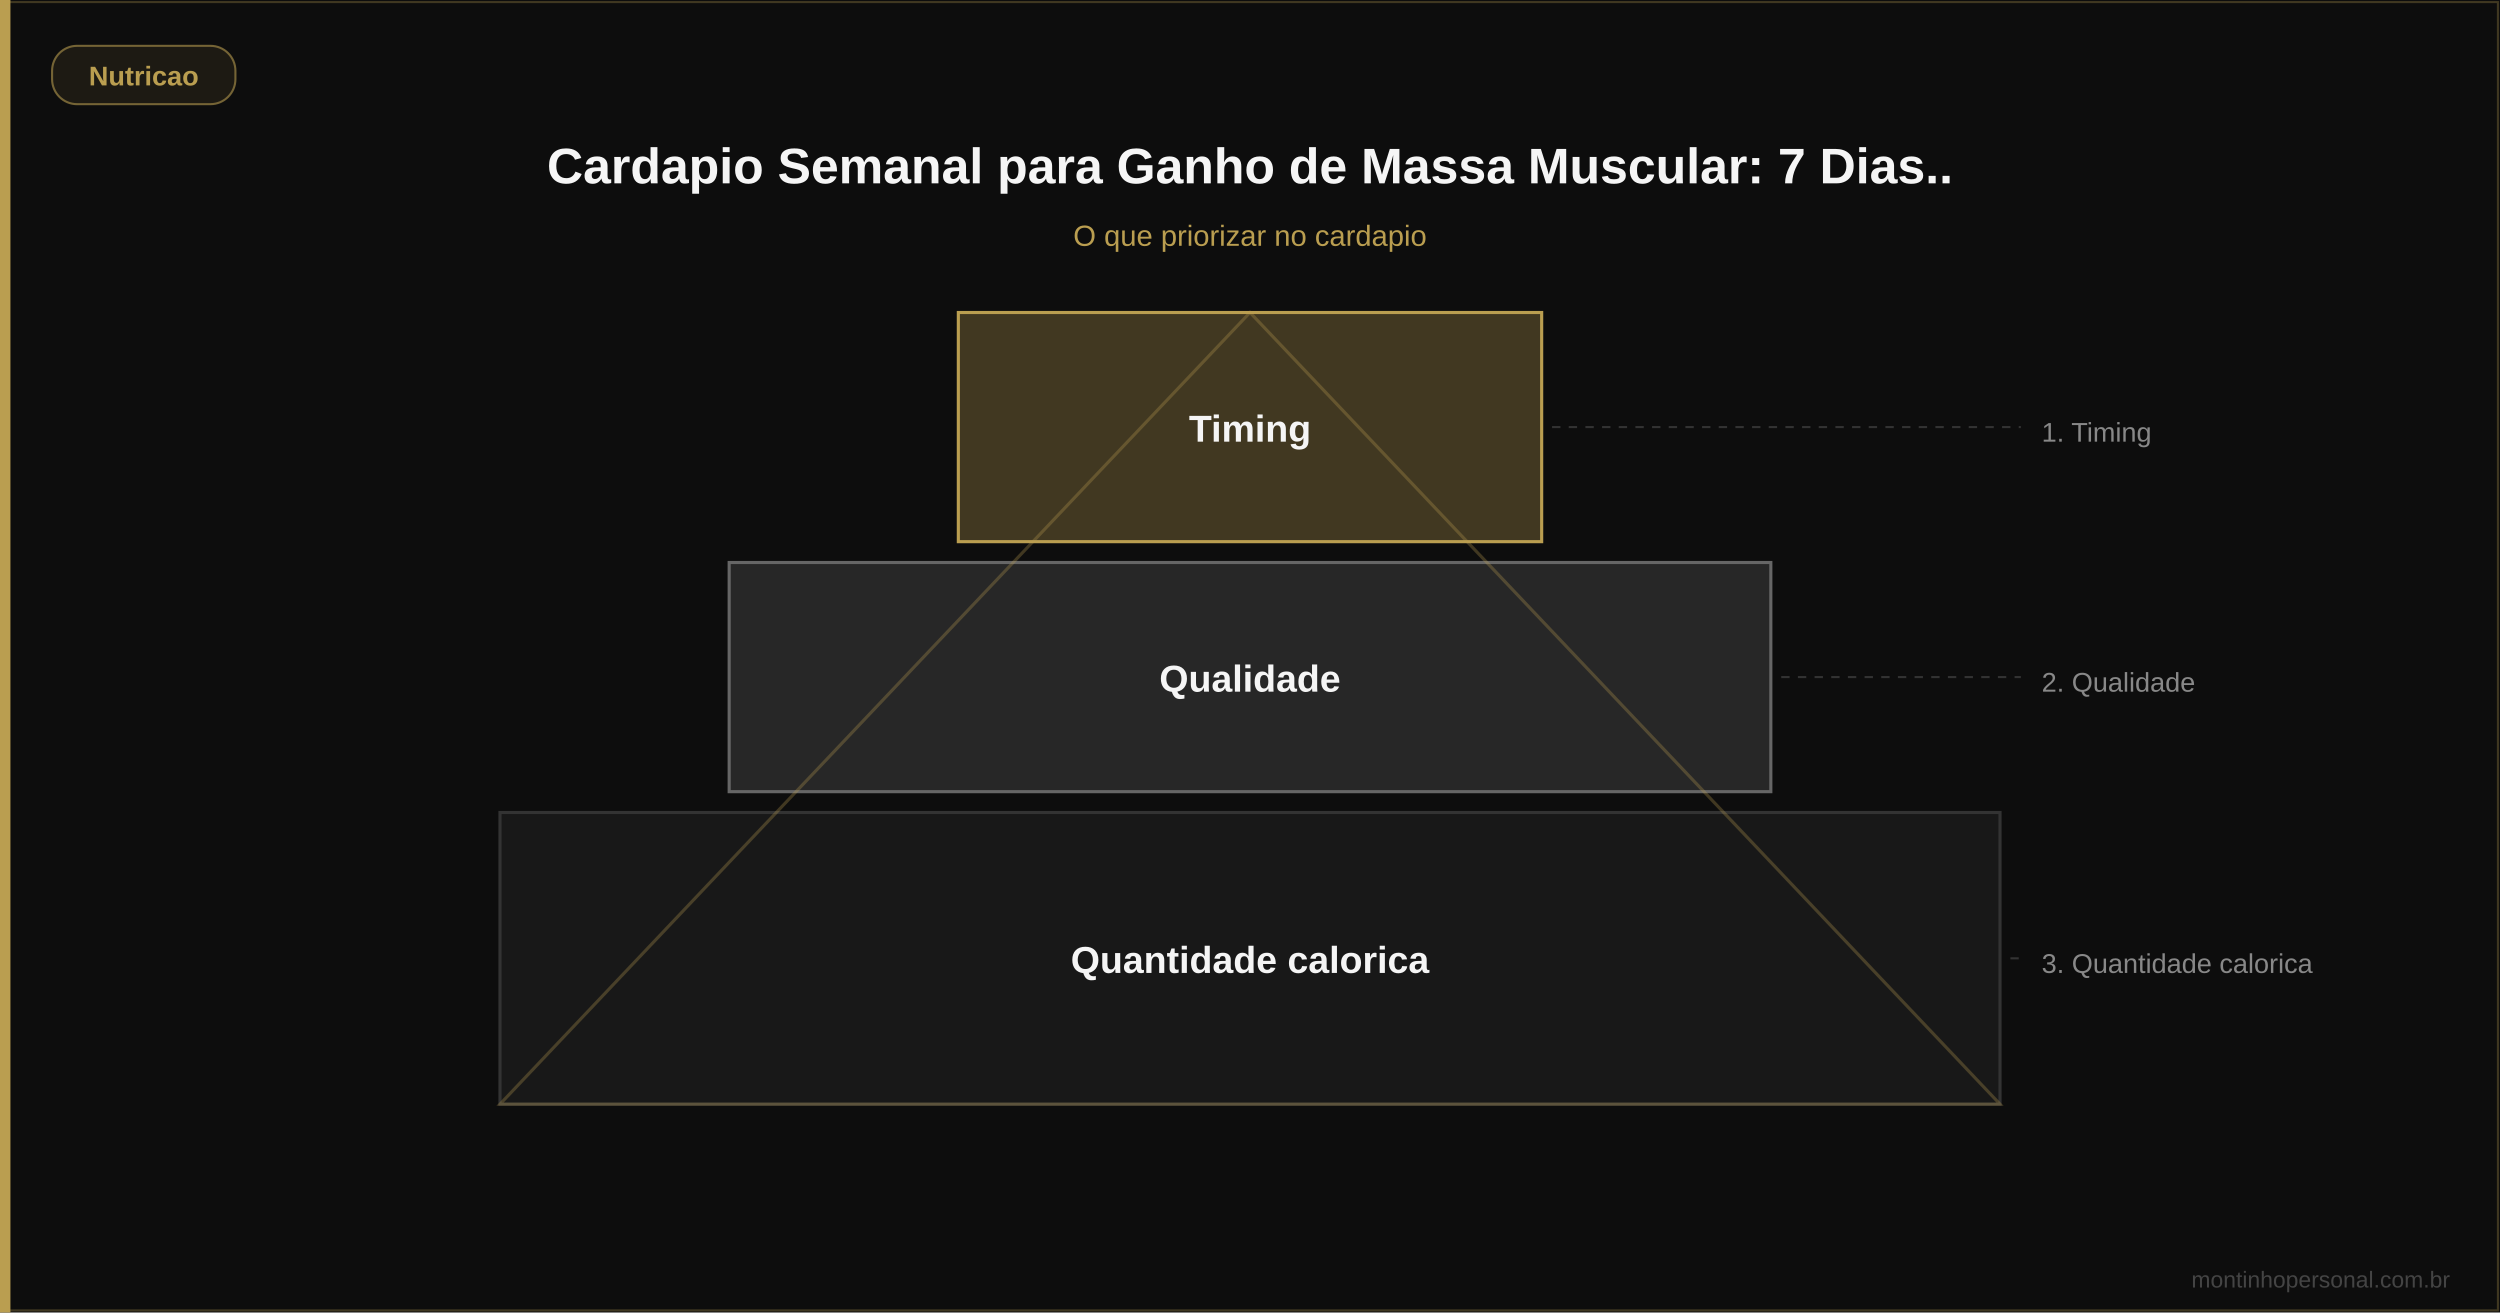
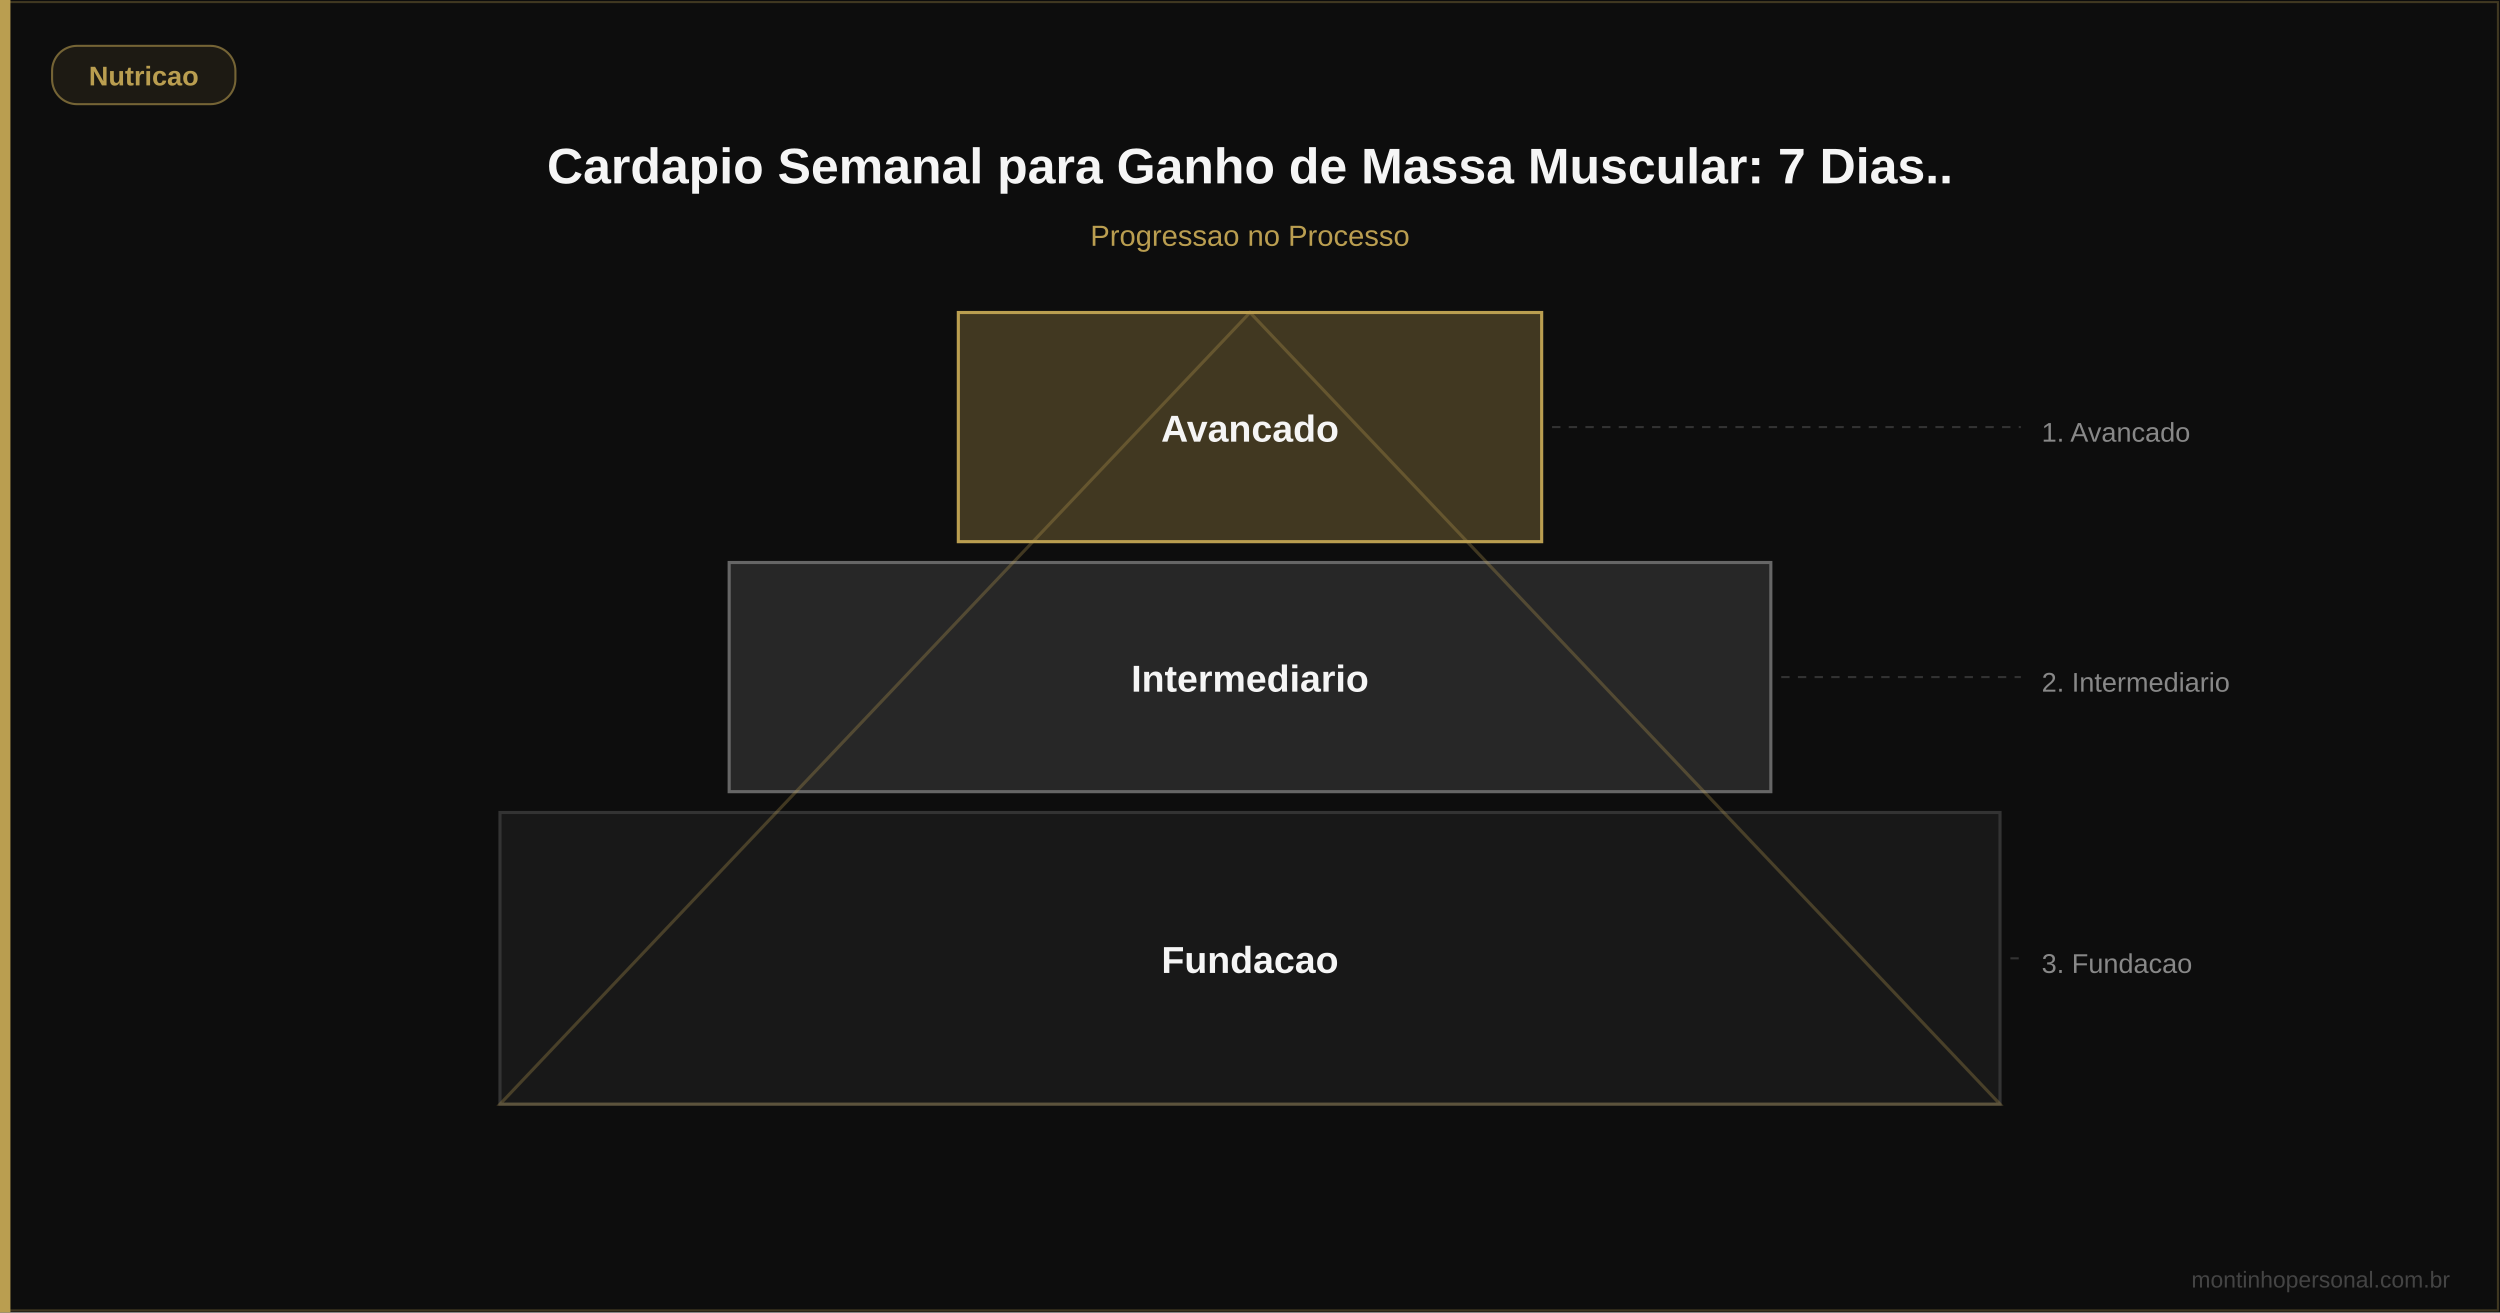
<svg xmlns="http://www.w3.org/2000/svg" viewBox="0 0 1200 630" width="1200" height="630" role="img" aria-label="Cardapio Semanal para Ganho de Massa Muscular: 7 Dias com Superavit ..">
  <rect width="1200" height="630" fill="#0d0d0d" />
  <rect x="0" y="0" width="5" height="630" fill="#BA9E50" />
  <rect x="1" y="1" width="1198" height="628" fill="none" stroke="#BA9E50" stroke-width="1" opacity="0.3" />
  <rect x="25" y="22" width="88" height="28" rx="12" fill="#BA9E50" fill-opacity="0.15" stroke="#BA9E50" stroke-width="1" opacity="0.6" />
  <text x="69" y="41" font-family="Arial,sans-serif" font-size="13" fill="#BA9E50" text-anchor="middle" font-weight="600">Nutricao</text>
  <text x="600" y="88" font-family="Arial,sans-serif" font-size="24" fill="#F5F5F5" text-anchor="middle" font-weight="bold">Cardapio Semanal para Ganho de Massa Muscular: 7 Dias..</text>
-   <text x="600" y="118" font-family="Arial,sans-serif" font-size="14" fill="#BA9E50" text-anchor="middle">O que priorizar no cardapio</text>
+   <text x="600" y="118" font-family="Arial,sans-serif" font-size="14" fill="#BA9E50" text-anchor="middle">Progressao no Processo</text>
  <polygon points="460,150 740,150 740,260 460,260" fill="#BA9E50" fill-opacity="0.3" stroke="#BA9E50" stroke-width="1.5" />
-   <text x="600" y="212" font-family="Arial,sans-serif" font-size="18" fill="#F5F5F5" text-anchor="middle" font-weight="600">Timing</text>
-   <text x="980" y="212" font-family="Arial,sans-serif" font-size="13" fill="#888888">1. Timing</text>
+   <text x="600" y="212" font-family="Arial,sans-serif" font-size="18" fill="#F5F5F5" text-anchor="middle" font-weight="600">Avancado</text>
+   <text x="980" y="212" font-family="Arial,sans-serif" font-size="13" fill="#888888">1. Avancado</text>
  <line x1="745" y1="205" x2="970" y2="205" stroke="#333" stroke-width="1" stroke-dasharray="4,4" />
  <polygon points="350,270 850,270 850,380 350,380" fill="#666" fill-opacity="0.3" stroke="#666" stroke-width="1.5" />
-   <text x="600" y="332" font-family="Arial,sans-serif" font-size="18" fill="#F5F5F5" text-anchor="middle" font-weight="600">Qualidade</text>
-   <text x="980" y="332" font-family="Arial,sans-serif" font-size="13" fill="#888888">2. Qualidade</text>
+   <text x="600" y="332" font-family="Arial,sans-serif" font-size="18" fill="#F5F5F5" text-anchor="middle" font-weight="600">Intermediario</text>
+   <text x="980" y="332" font-family="Arial,sans-serif" font-size="13" fill="#888888">2. Intermediario</text>
  <line x1="855" y1="325" x2="970" y2="325" stroke="#333" stroke-width="1" stroke-dasharray="4,4" />
  <polygon points="240,390 960,390 960,530 240,530" fill="#333" fill-opacity="0.3" stroke="#333" stroke-width="1.5" />
-   <text x="600" y="467" font-family="Arial,sans-serif" font-size="18" fill="#F5F5F5" text-anchor="middle" font-weight="600">Quantidade calorica</text>
-   <text x="980" y="467" font-family="Arial,sans-serif" font-size="13" fill="#888888">3. Quantidade calorica</text>
+   <text x="600" y="467" font-family="Arial,sans-serif" font-size="18" fill="#F5F5F5" text-anchor="middle" font-weight="600">Fundacao</text>
+   <text x="980" y="467" font-family="Arial,sans-serif" font-size="13" fill="#888888">3. Fundacao</text>
  <line x1="965" y1="460" x2="970" y2="460" stroke="#333" stroke-width="1" stroke-dasharray="4,4" />
  <polygon points="600,150 240,530 960,530" fill="none" stroke="#BA9E50" stroke-width="1.5" stroke-opacity="0.3" />
  <text x="1176" y="618" font-family="Arial,sans-serif" font-size="11" fill="#444" text-anchor="end">montinhopersonal.com.br</text>
</svg>
